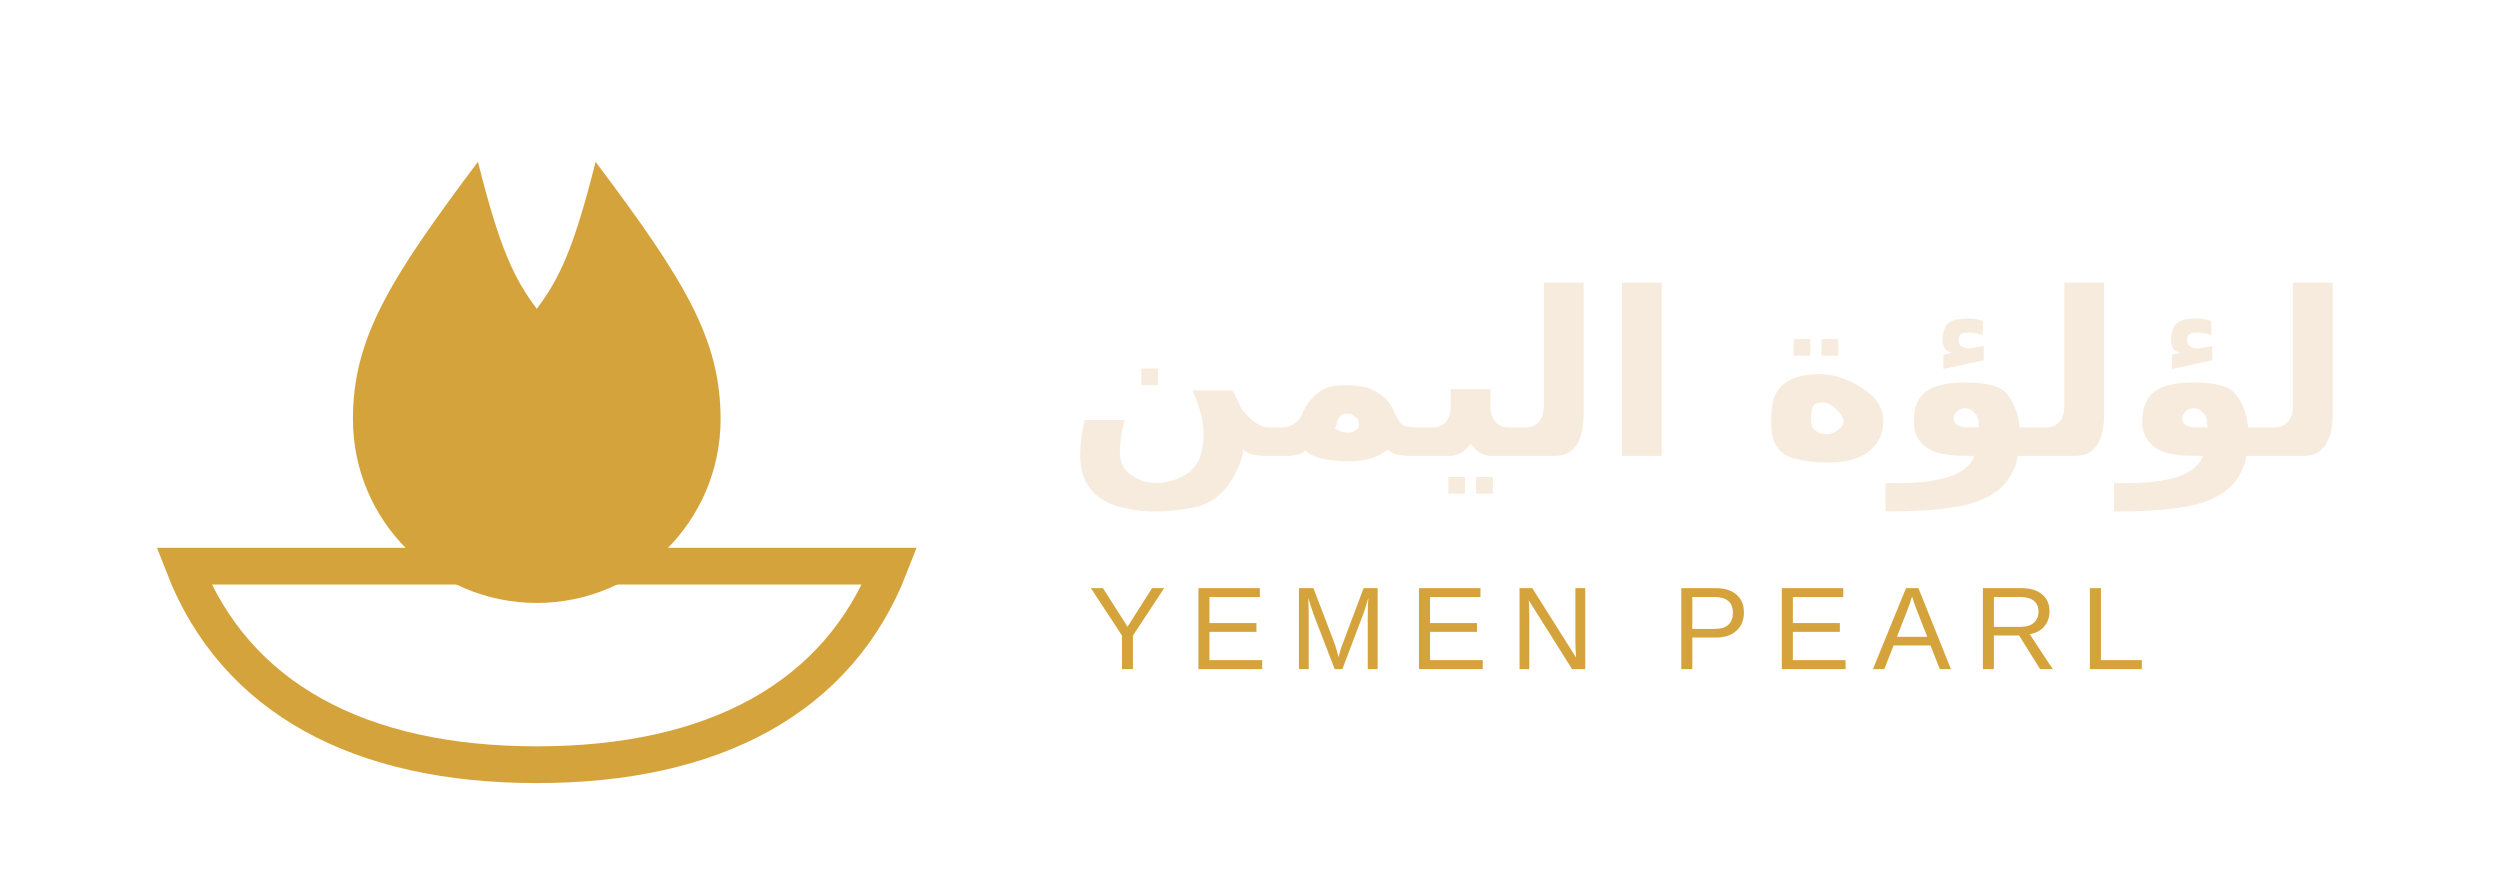
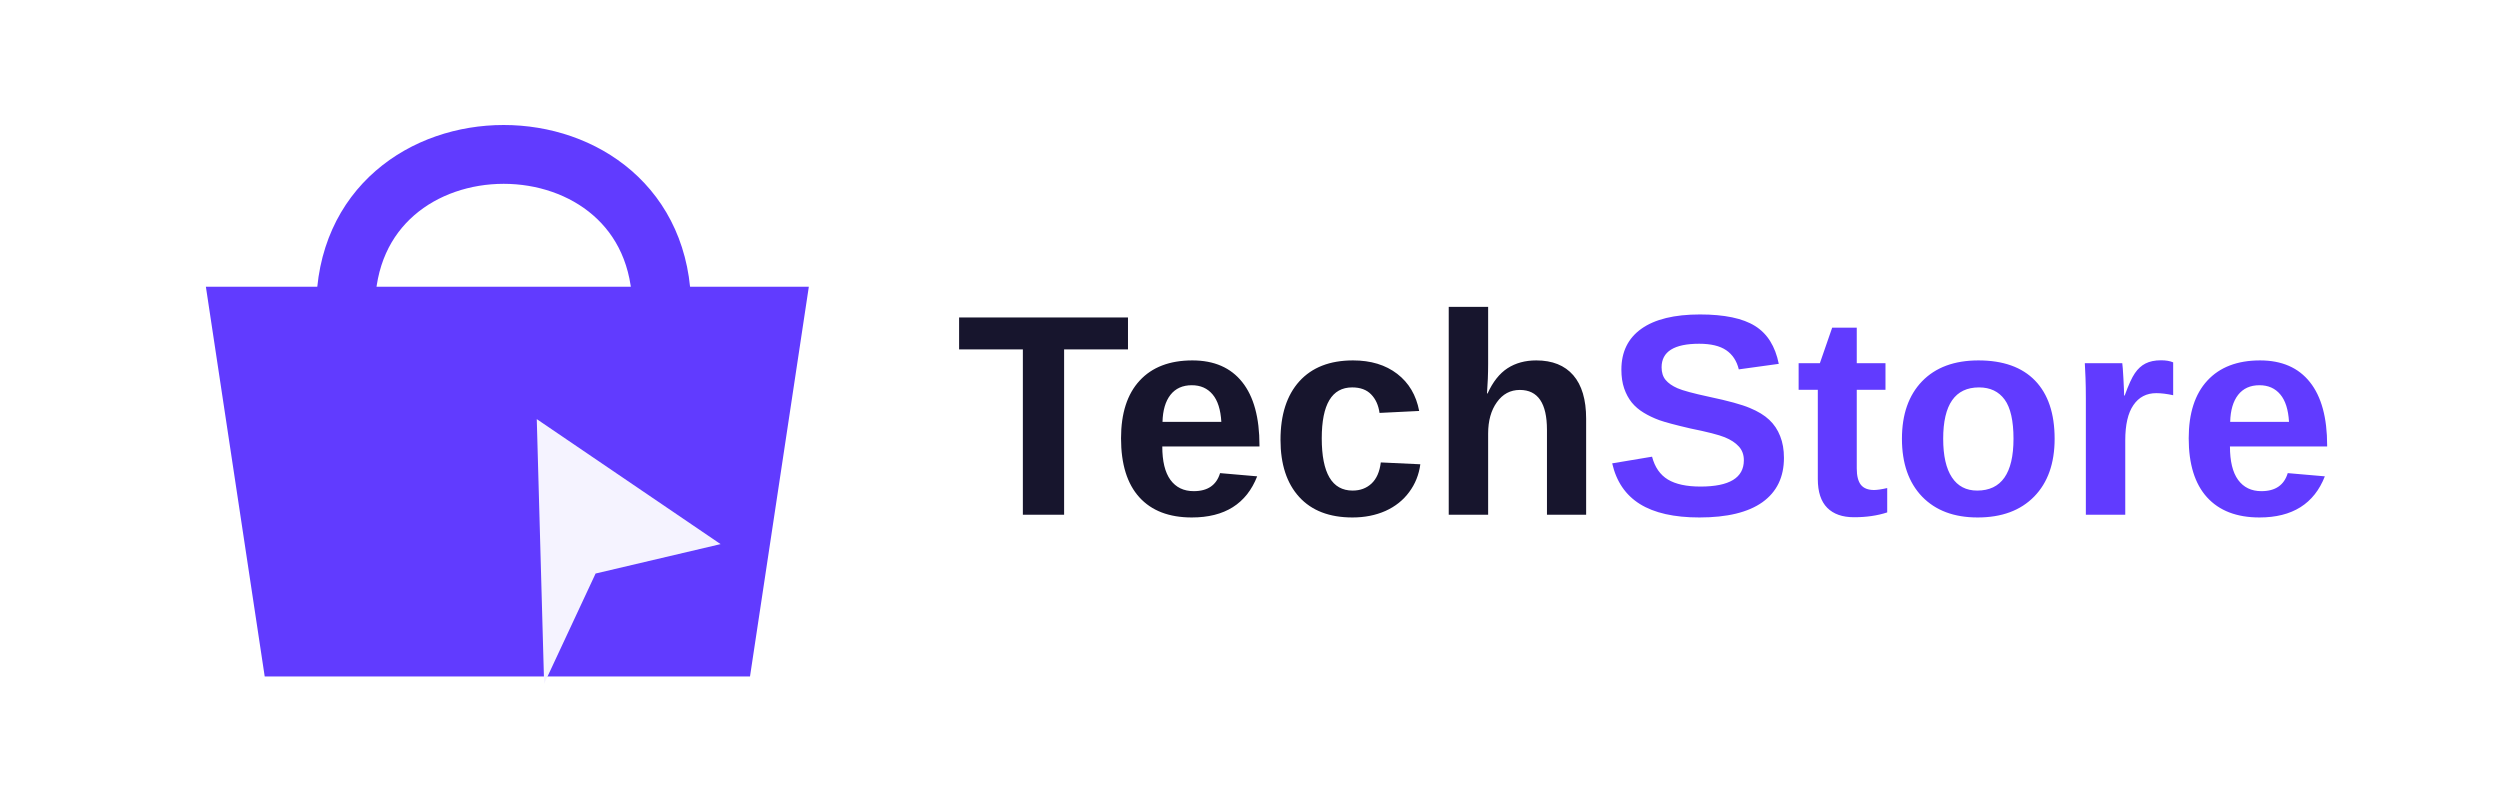
- <svg xmlns="http://www.w3.org/2000/svg" viewBox="0 0 340 120">
-   <path d="M65 22c-12 16-17 24-17 35a25 25 0 0 0 50 0c0-11-5-19-17-35-3 12-5 16-8 20-3-4-5-8-8-20z" fill="#D5A33B" />
-   <path d="M25 77h96c-7 18-24 27-48 27S32 95 25 77z" fill="none" stroke="#D5A33B" stroke-width="5" />
-   <text x="145" y="62" font-family="Arial,sans-serif" font-size="31" font-weight="700" fill="#F6EBDD">لؤلؤة اليمن</text>
-   <text x="148" y="91" font-family="Arial,sans-serif" font-size="16" letter-spacing="3" fill="#D5A33B">YEMEN PEARL</text>
+ <svg xmlns="http://www.w3.org/2000/svg" viewBox="0 0 340 110">
+   <path d="M28 39h82l-8 53H36z" fill="#613BFF" />
+   <path d="M47 42c0-28 43-28 43 0" fill="none" stroke="#613BFF" stroke-width="8" stroke-linecap="round" />
+   <path d="m73 57 25 17-17 4-7 15z" fill="#F5F3FF" />
+   <text x="130" y="70" font-family="Arial,sans-serif" font-size="39" font-weight="700" fill="#17152D">Tech<tspan fill="#613BFF">Store</tspan>
+   </text>
</svg>
